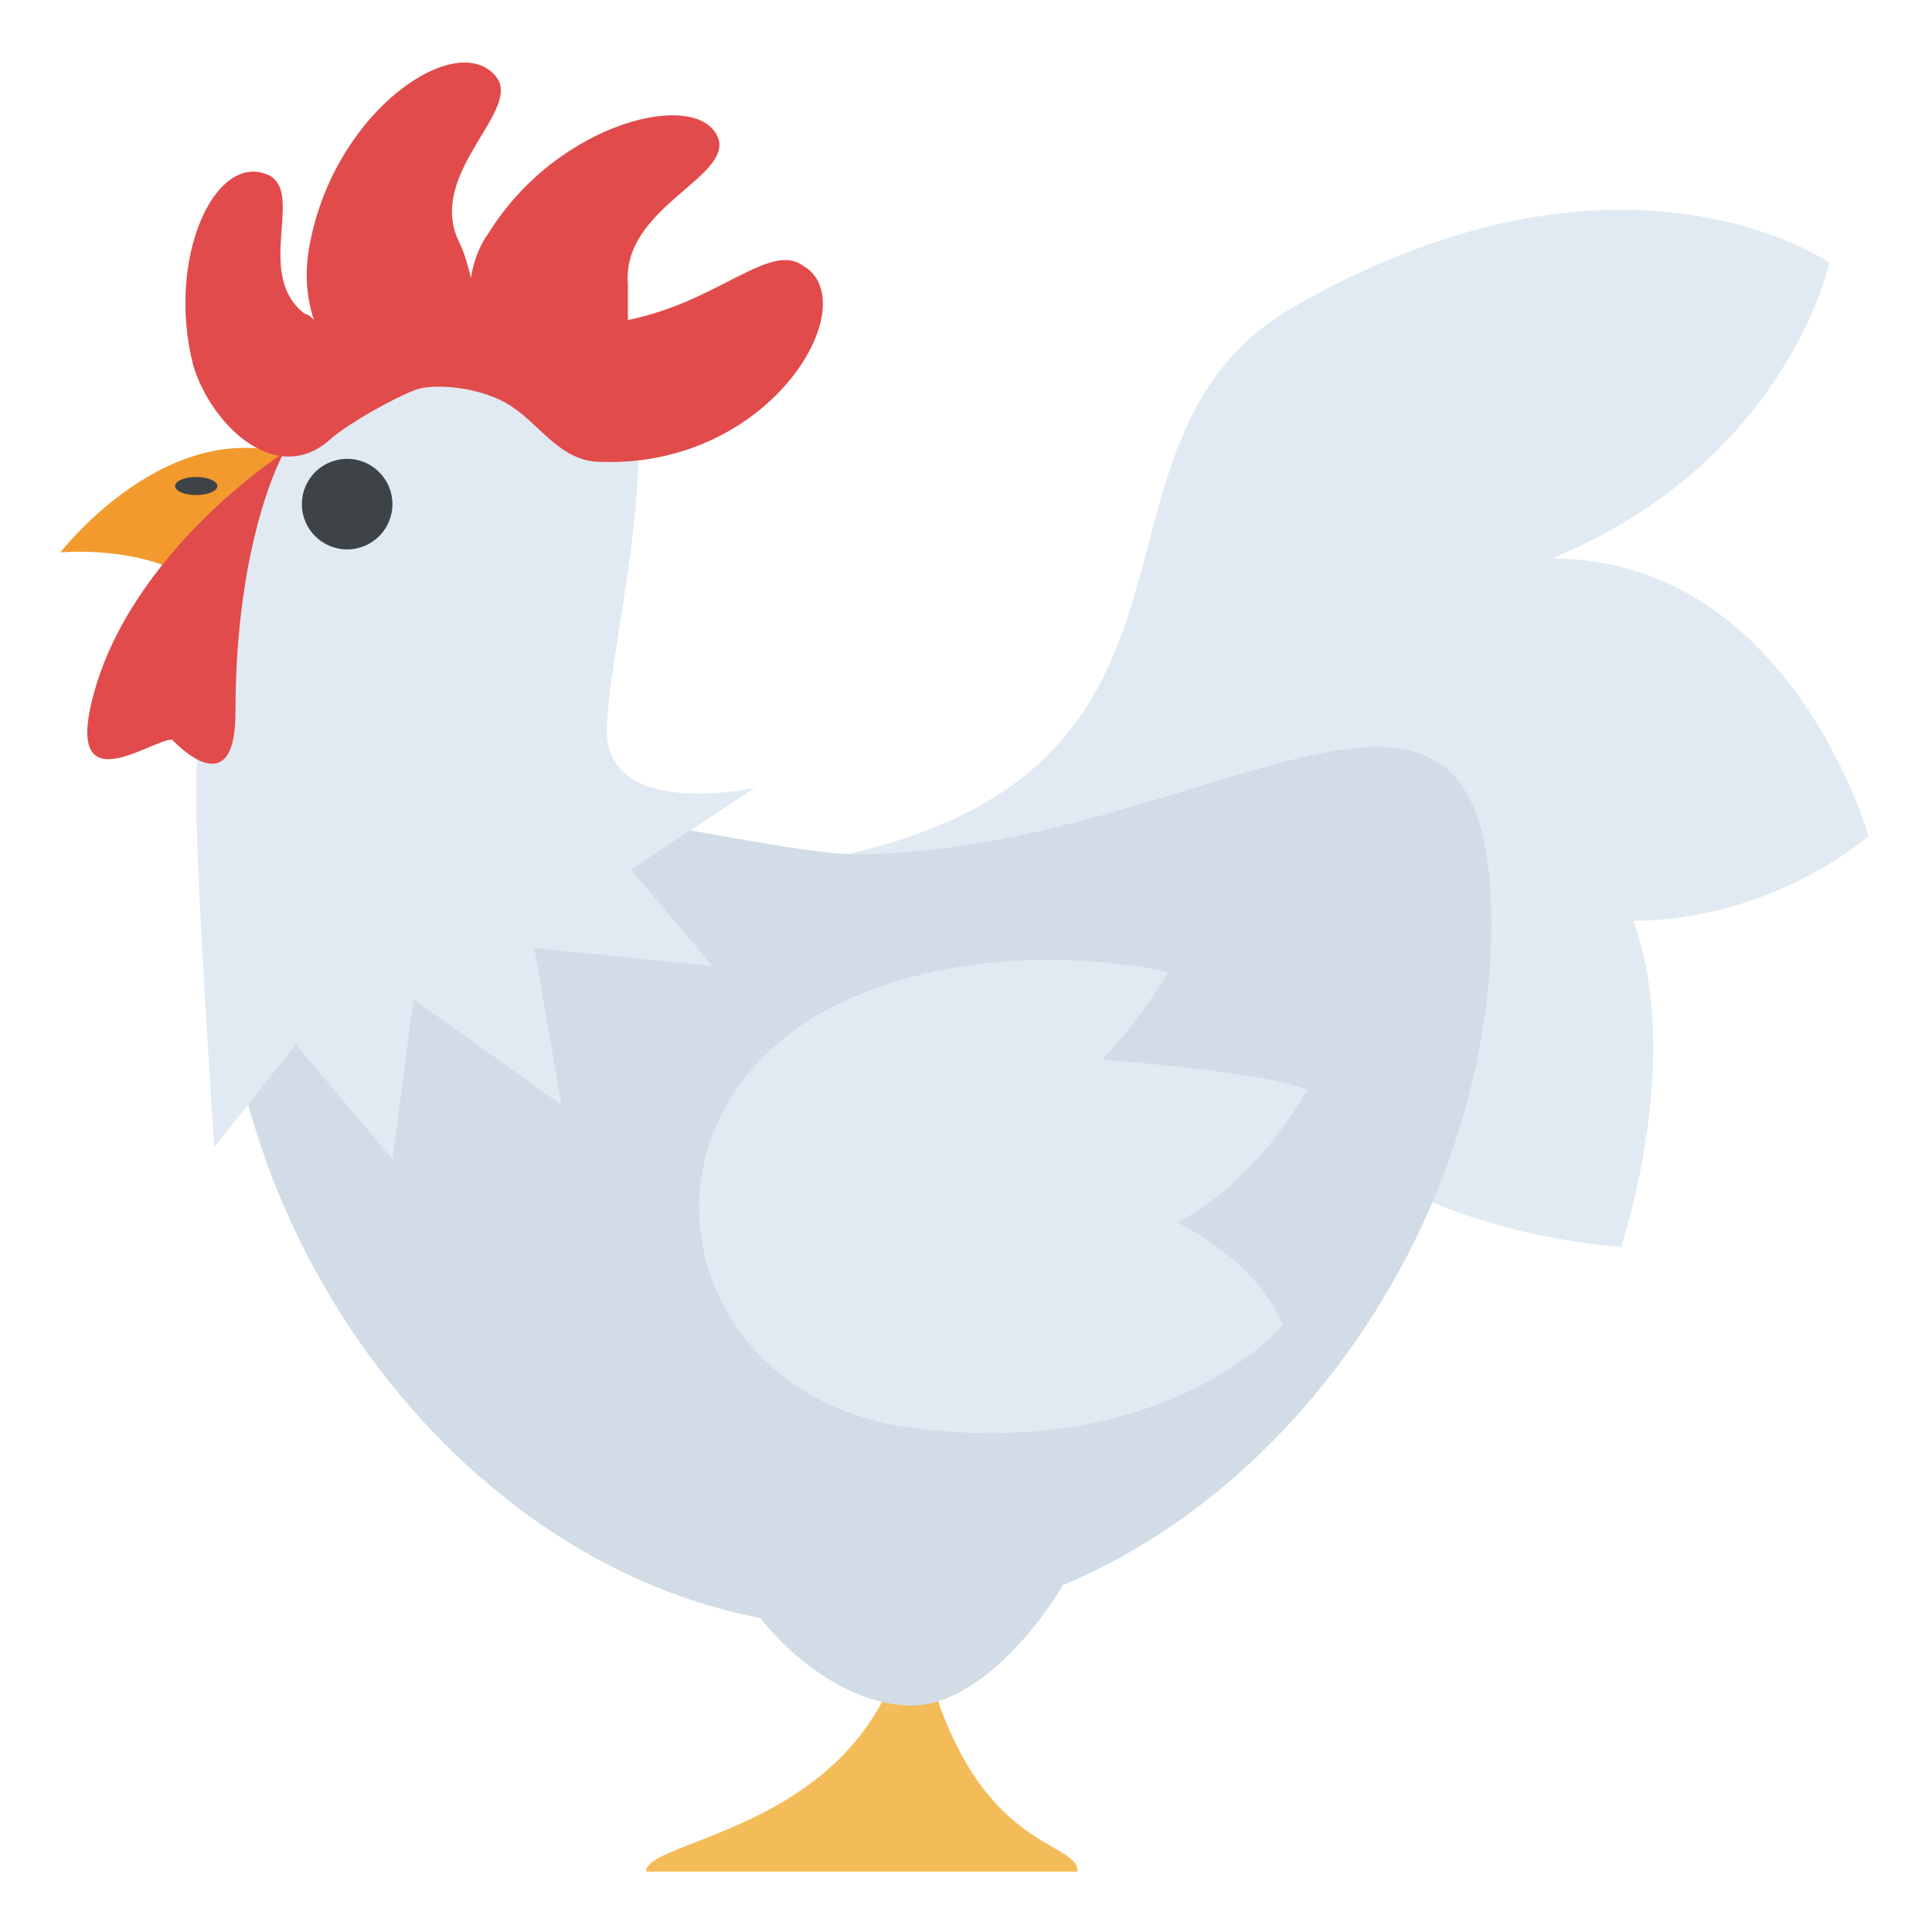
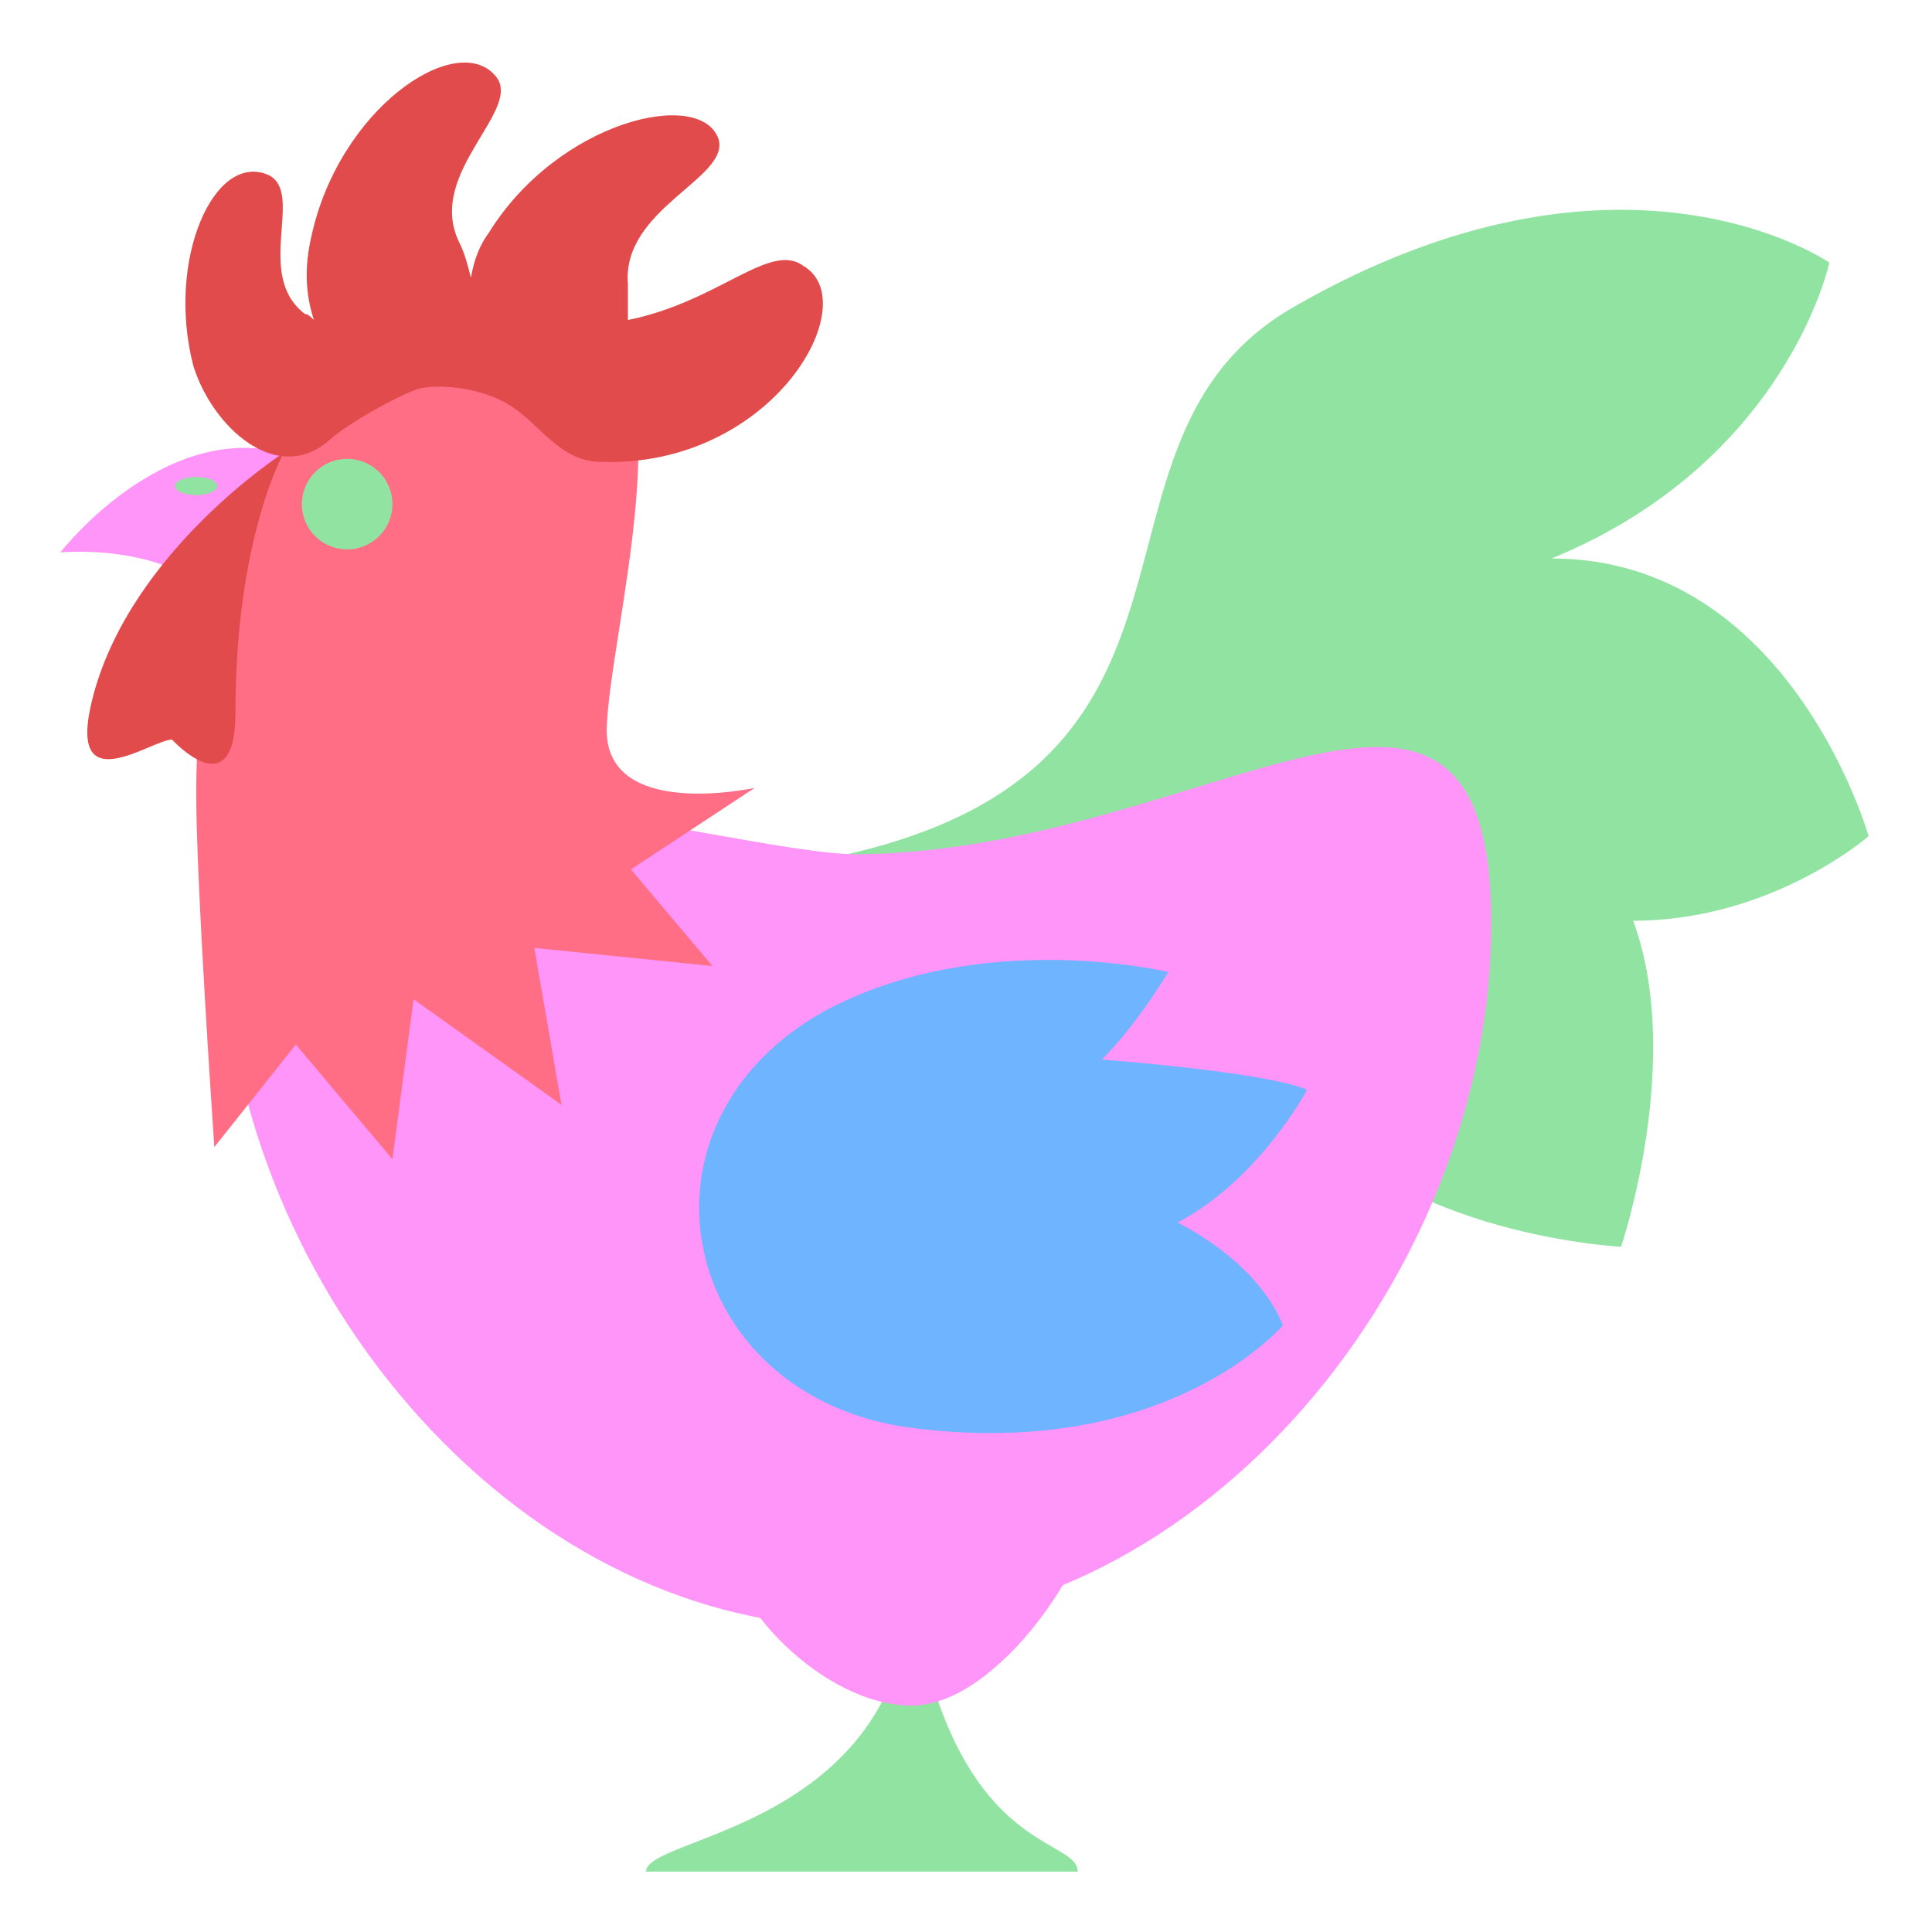
- <svg xmlns="http://www.w3.org/2000/svg" width="50px" height="50px" viewBox="0 0 64 64" aria-hidden="true" role="img" class="iconify iconify--emojione" preserveAspectRatio="xMidYMid meet" fill="#d4cf7a">
+ <svg xmlns="http://www.w3.org/2000/svg" width="50px" height="50px" viewBox="0 0 64 64" aria-hidden="true" role="img" class="iconify iconify--emojione" preserveAspectRatio="xMidYMid meet" fill="#91e3a2">
  <g id="SVGRepo_bgCarrier" stroke-width="0" />
  <g id="SVGRepo_tracerCarrier" stroke-linecap="round" stroke-linejoin="round" />
  <g id="SVGRepo_iconCarrier">
-     <path d="M7.6 20.4c1.8 2.9 3.8 3.3 5.2 1.6c2.2-2.6-.2-5.9-2.8-6.8c-4.3-1.7-8 3.1-8 3.1s4.1-.4 5.6 2.1" fill="#f29a2e"> </path>
-     <path d="M42.8 10.2c-7.7 4.5-1.3 15.3-15.2 18.2l14.8 7.3c3 5.2 11.3 5.6 11.3 5.6s2.1-6.2.4-10.8c4.6 0 7.8-2.8 7.8-2.8s-2.6-9.2-10.5-9.2c7.8-3.2 9.2-9.8 9.2-9.8s-6.9-4.8-17.8 1.5" fill="#e1eaf2"> </path>
-     <path d="M35.7 62H21.4c0-1.2 8.4-1.4 8.8-9.4c1.3 8.9 5.5 8.2 5.5 9.4" fill="#f4bc58"> </path>
-     <g fill="#d1dce6">
+     <path d="M7.6 20.4c1.8 2.9 3.8 3.3 5.2 1.6c2.2-2.6-.2-5.9-2.8-6.8c-4.3-1.7-8 3.1-8 3.1s4.1-.4 5.6 2.1" fill="#ff95f9"> </path>
+     <path d="M42.8 10.2c-7.7 4.5-1.3 15.3-15.2 18.2l14.8 7.3c3 5.2 11.3 5.6 11.3 5.6s2.1-6.2.4-10.8c4.6 0 7.8-2.8 7.8-2.8s-2.6-9.2-10.5-9.2c7.8-3.2 9.2-9.8 9.2-9.8s-6.9-4.8-17.8 1.5" fill=""> </path>
+     <path d="M35.7 62H21.4c0-1.2 8.4-1.4 8.8-9.4c1.3 8.9 5.5 8.2 5.5 9.4" fill=""> </path>
+     <g fill="#ff95f9">
      <path d="M49.4 30.6c0 11.5-9.4 23.3-21 23.3s-21-11.8-21-23.3c0-7.7 16.6-2.3 21-2.3c11.6-.1 21-9.3 21 2.3"> </path>
      <path d="M36.4 49.2c0 2.3-3.3 7.3-6.2 7.3c-2.9 0-6.2-3.4-6.2-5.7c0-2.3 12.4-2.7 12.4-1.6"> </path>
    </g>
-     <path d="M6.5 26.3c0 3 .6 11.7.6 11.7l2.7-3.4l3.2 3.8l.7-5.3l4.9 3.5l-.9-5.2l5.9.6l-2.7-3.2l4.1-2.7s-5 1.1-4.9-2c.1-3.1 2.6-11.9-.5-13.2c-5.7-2.1-13.1 2.7-13.1 15.4" fill="#e1eaf2"> </path>
-     <g fill="#3e4347">
+     <path d="M6.5 26.3c0 3 .6 11.7.6 11.7l2.7-3.4l3.2 3.8l.7-5.3l4.9 3.5l-.9-5.2l5.9.6l-2.7-3.2l4.1-2.7s-5 1.1-4.9-2c.1-3.1 2.6-11.9-.5-13.2c-5.7-2.1-13.1 2.7-13.1 15.4" fill="#ff6e85"> </path>
+     <g fill="">
      <ellipse cx="6.5" cy="16.1" rx=".7" ry=".3"> </ellipse>
      <circle cx="11.5" cy="16.7" r="1.5"> </circle>
    </g>
    <g fill="#e24b4b">
      <path d="M7.8 23.6c0 3.2-2.1.9-2.1.9c-.7 0-3.6 2.2-2.6-1.5c1.3-4.8 6.3-8 6.3-8s-1.6 2.8-1.6 8.6"> </path>
      <path d="M20.8 10.6V9.4c-.2-2.5 3.4-3.5 3-4.8c-.6-1.7-5.3-.6-7.6 3.1c-.3.4-.5.9-.6 1.5c-.1-.4-.2-.8-.4-1.2c-1.1-2.3 2.2-4.4 1.2-5.5c-1.3-1.5-5.2 1.1-6.1 5.4c-.2.9-.2 1.8.1 2.7c-.1-.1-.2-.2-.3-.2c-1.7-1.3 0-4-1.2-4.6c-1.8-.8-3.4 2.8-2.5 6.3c.6 2 2.8 4.1 4.6 2.4c.6-.5 2-1.3 2.8-1.6c.6-.2 2.2-.1 3.2.6c.9.6 1.6 1.8 2.9 1.8c5.7.2 8.8-5.3 6.7-6.5c-1.1-.8-2.8 1.2-5.8 1.8"> </path>
    </g>
-     <path d="M42.5 43.9c-.9-2.2-3.5-3.4-3.5-3.4c2.7-1.4 4.3-4.4 4.3-4.4c-1.4-.6-6.8-1-6.8-1c1.2-1.2 2.2-2.9 2.2-2.9s-6.2-1.5-11.4 1.3c-6.8 3.8-4.8 12.8 2.9 13.8c8.5 1.1 12.3-3.4 12.3-3.4" fill="#e1eaf2"> </path>
+     <path d="M42.5 43.9c-.9-2.2-3.5-3.4-3.5-3.4c2.7-1.4 4.3-4.4 4.3-4.4c-1.4-.6-6.8-1-6.8-1c1.2-1.2 2.2-2.9 2.2-2.9s-6.2-1.5-11.4 1.3c-6.8 3.8-4.8 12.8 2.9 13.8c8.5 1.1 12.3-3.4 12.3-3.4" fill="#6eb4ff"> </path>
  </g>
</svg>
